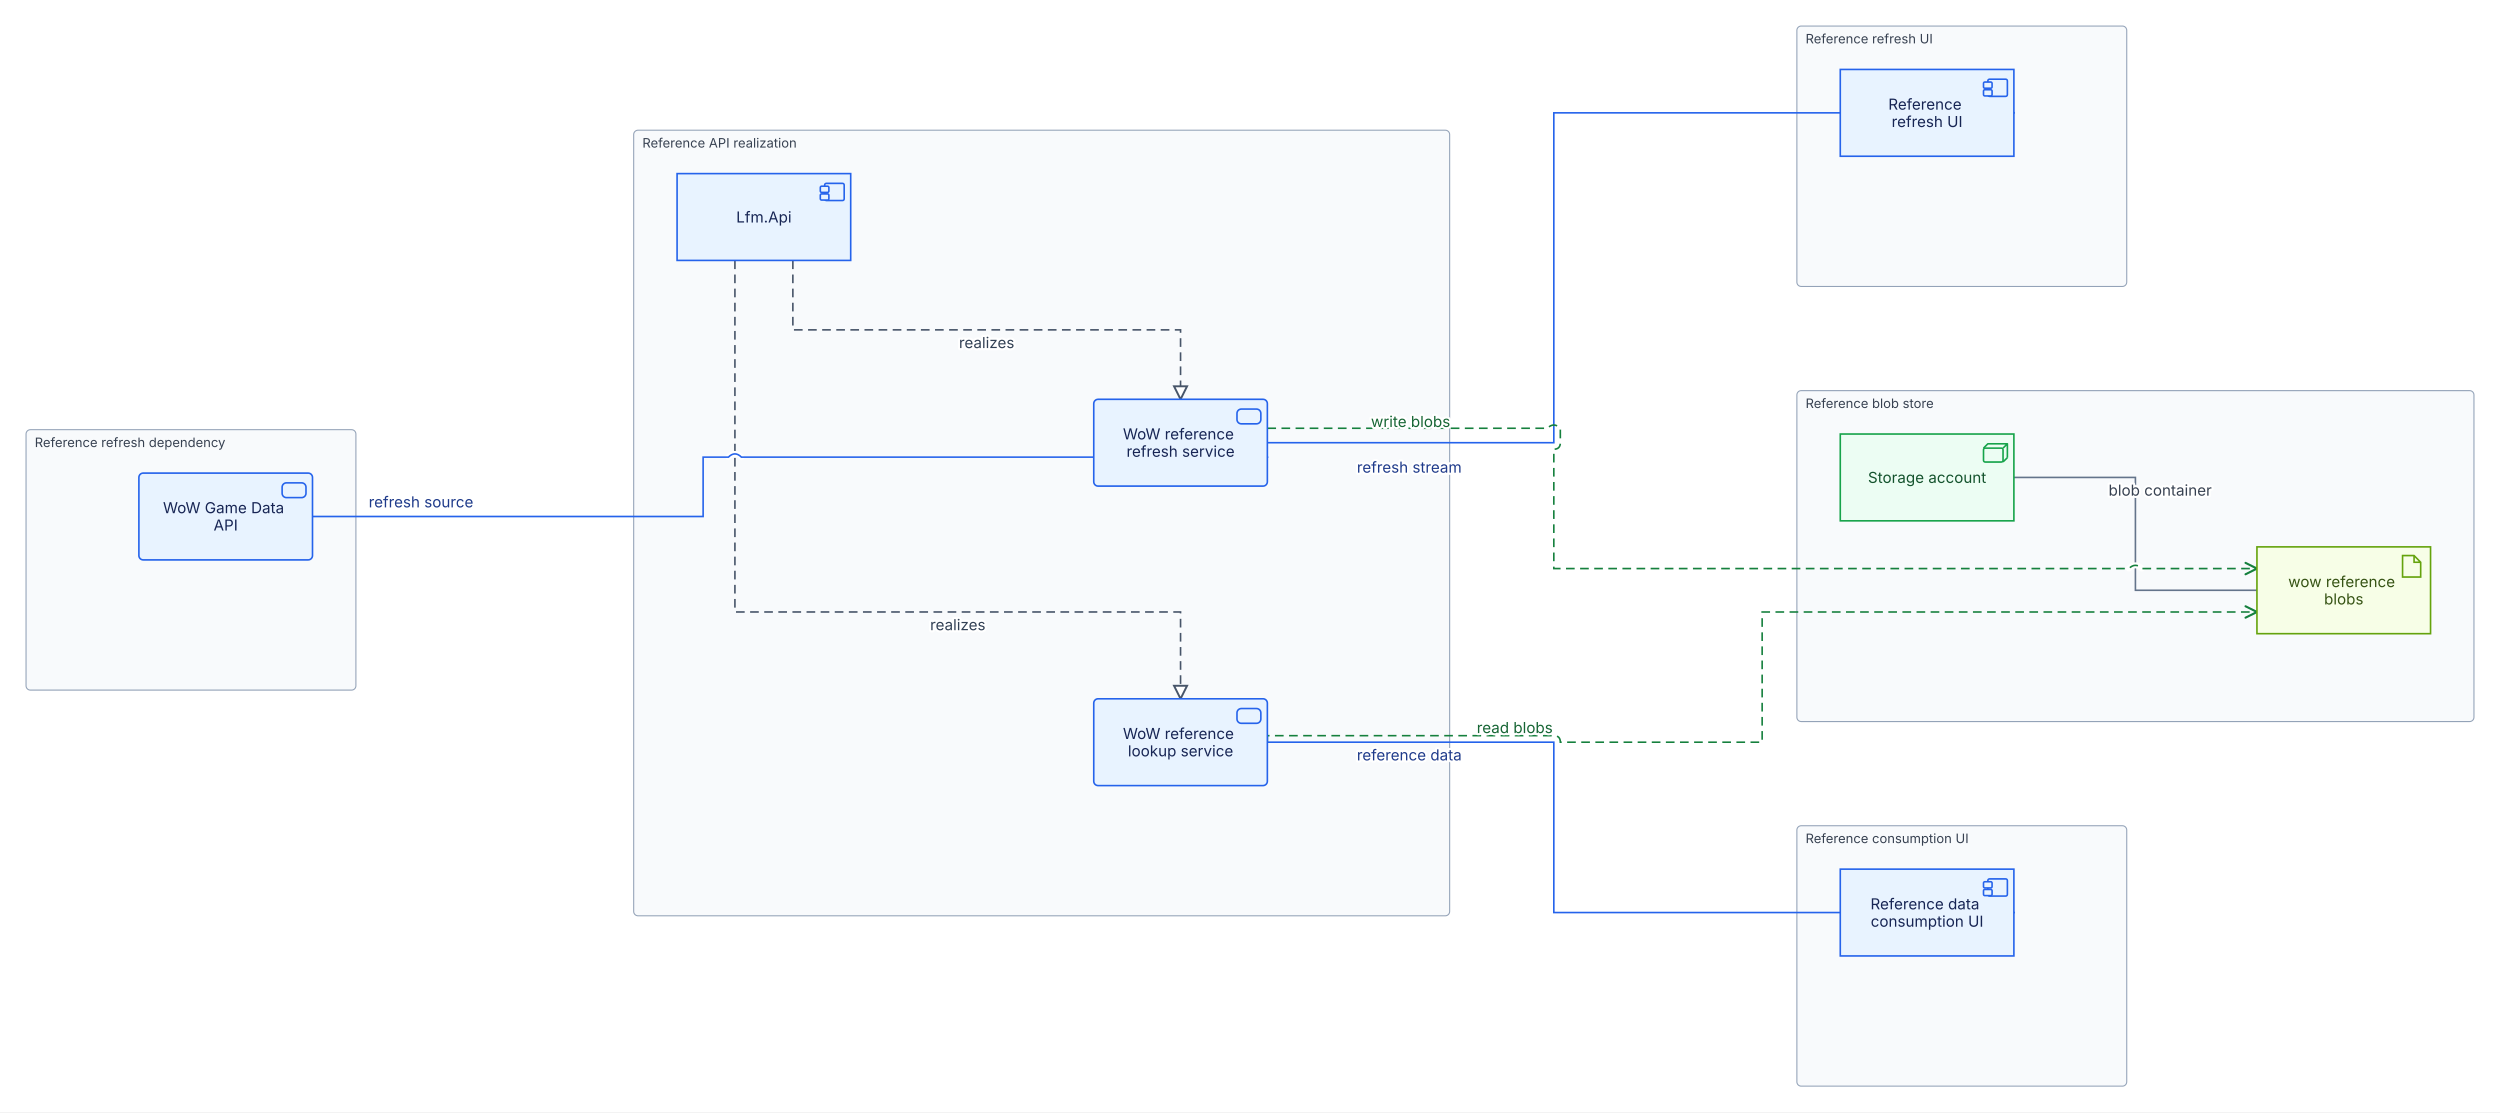
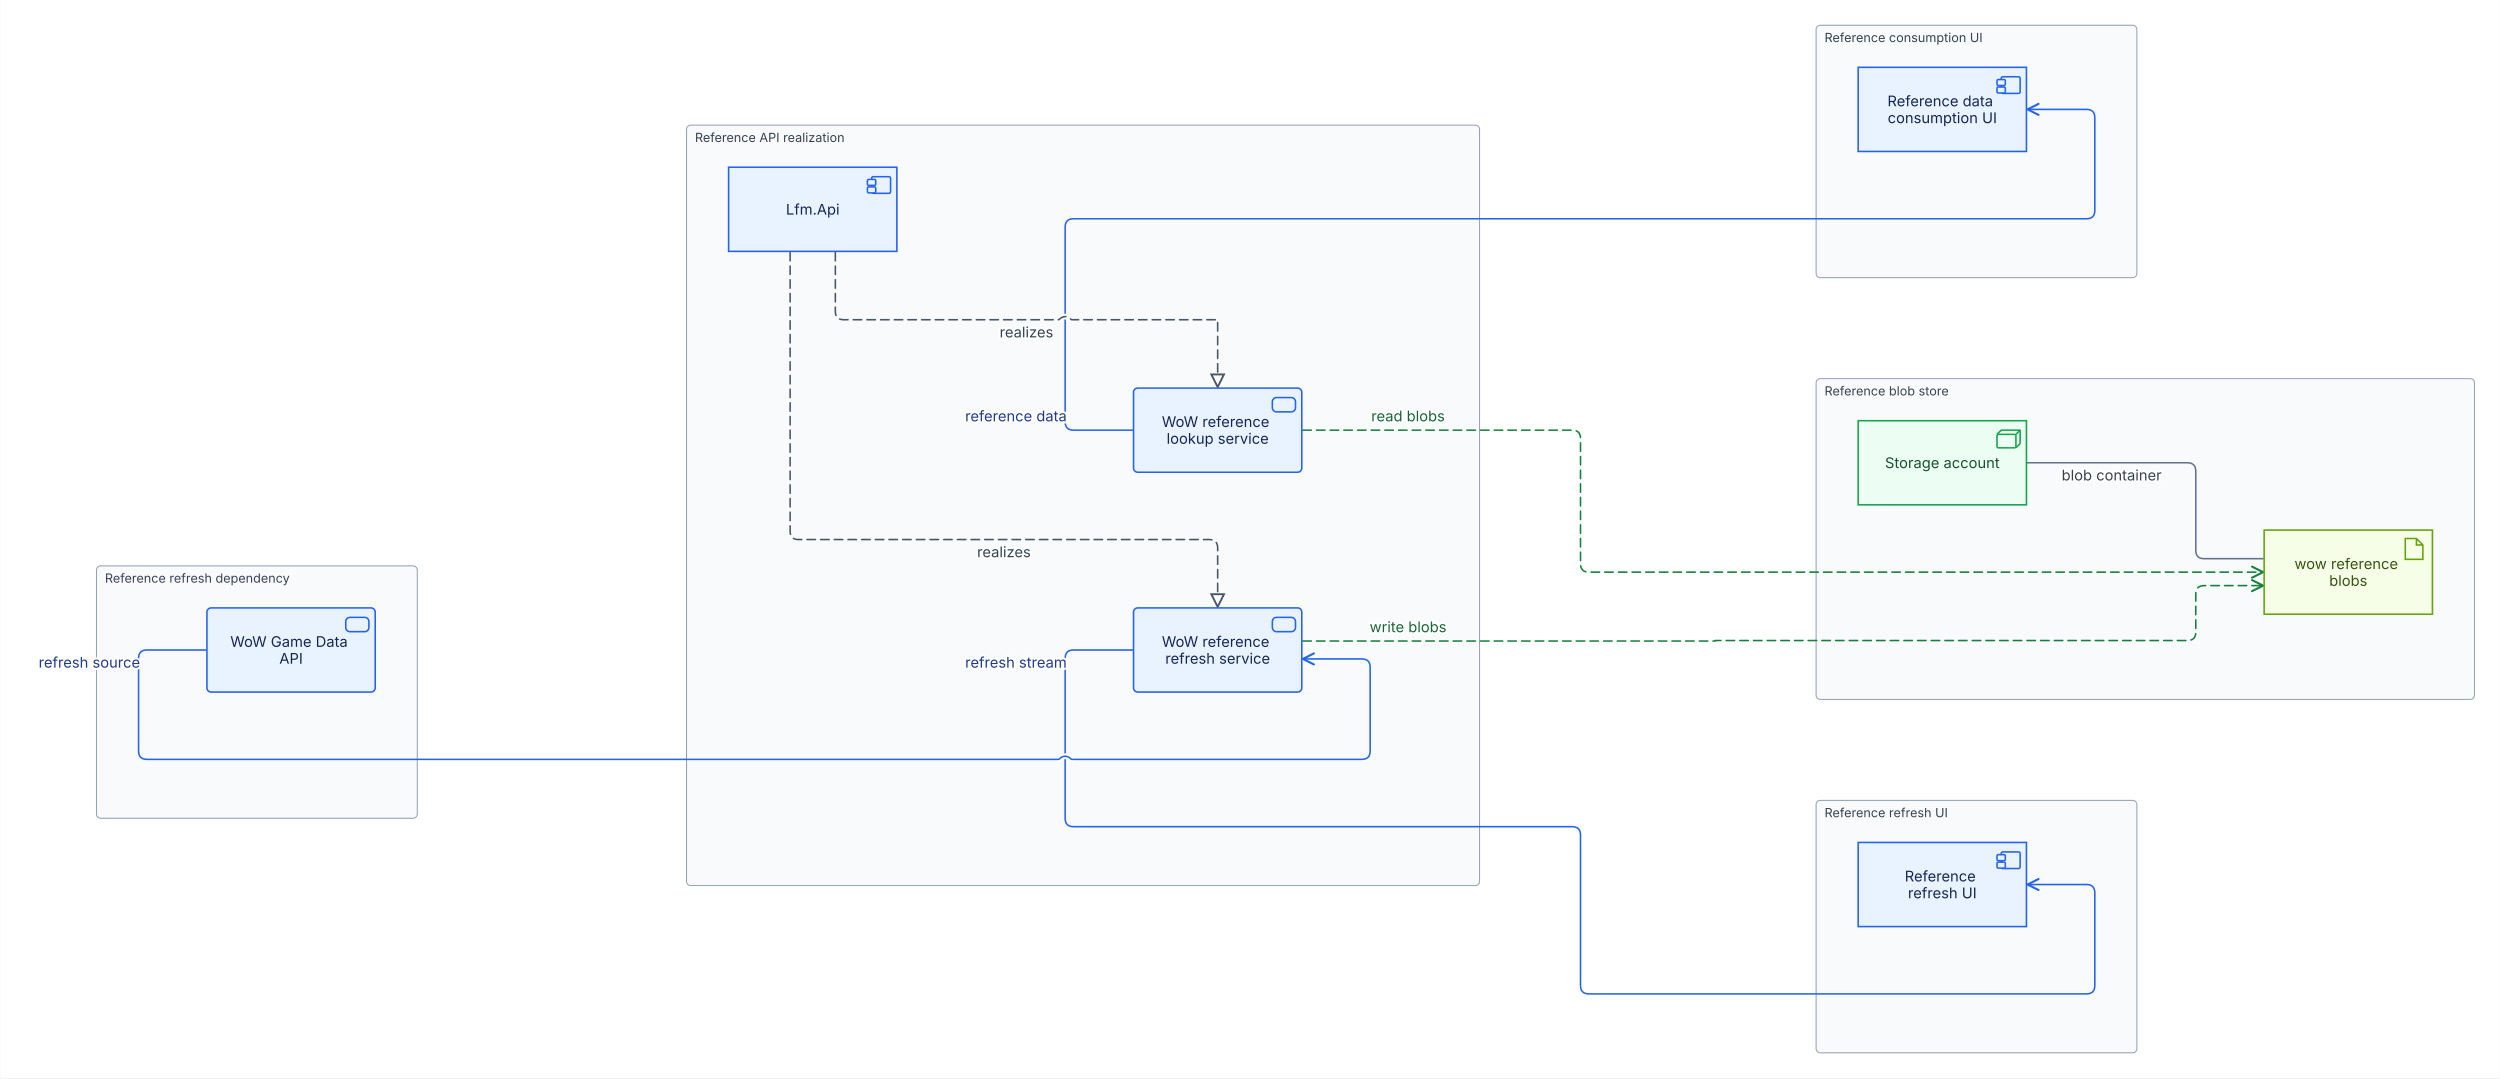
- <svg xmlns="http://www.w3.org/2000/svg" width="2304" height="1025" viewBox="-12.0 -12.0 2304.0 1025.0">
-   <rect x="-12.0" y="-12.0" width="2304.0" height="1025.0" fill="#ffffff" />
+ <svg xmlns="http://www.w3.org/2000/svg" width="2377" height="1025" viewBox="-79.5 -12.0 2376.5 1025.0">
+   <rect x="-79.5" y="-12.0" width="2376.5" height="1025.0" fill="#ffffff" />
  <g font-family="Inter, Arial, sans-serif" font-size="14.0">
    <g data-dediren-group-id="reference-consumption-ui">
-       <rect x="1644.0" y="749.0" width="304.0" height="240.0" rx="4.0" fill="#f8fafc" stroke="#94a3b8" stroke-width="1.0" />
-       <text x="1652.0" y="765.0" fill="#374151" font-size="12.0">Reference consumption UI</text>
+       <rect x="1647.0" y="12.0" width="305.0" height="240.0" rx="4.0" fill="#f8fafc" stroke="#94a3b8" stroke-width="1.0" />
+       <text x="1655.0" y="28.0" fill="#374151" font-size="12.0">Reference consumption UI</text>
    </g>
    <g data-dediren-group-id="reference-refresh-ui">
-       <rect x="1644.0" y="12.0" width="304.0" height="240.0" rx="4.0" fill="#f8fafc" stroke="#94a3b8" stroke-width="1.0" />
-       <text x="1652.0" y="28.0" fill="#374151" font-size="12.0">Reference refresh UI</text>
+       <rect x="1647.0" y="749.0" width="305.0" height="240.0" rx="4.0" fill="#f8fafc" stroke="#94a3b8" stroke-width="1.0" />
+       <text x="1655.0" y="765.0" fill="#374151" font-size="12.0">Reference refresh UI</text>
    </g>
    <g data-dediren-group-id="reference-api-realization">
-       <rect x="572.0" y="108.0" width="752.0" height="724.0" rx="4.0" fill="#f8fafc" stroke="#94a3b8" stroke-width="1.0" />
-       <text x="580.0" y="124.0" fill="#374151" font-size="12.0">Reference API realization</text>
+       <rect x="573.0" y="107.0" width="754.0" height="723.0" rx="4.0" fill="#f8fafc" stroke="#94a3b8" stroke-width="1.0" />
+       <text x="581.0" y="123.0" fill="#374151" font-size="12.0">Reference API realization</text>
    </g>
    <g data-dediren-group-id="reference-blob-store">
-       <rect x="1644.0" y="348.0" width="624.0" height="305.0" rx="4.0" fill="#f8fafc" stroke="#94a3b8" stroke-width="1.0" />
-       <text x="1652.0" y="364.0" fill="#374151" font-size="12.0">Reference blob store</text>
+       <rect x="1647.0" y="348.0" width="626.0" height="305.0" rx="4.0" fill="#f8fafc" stroke="#94a3b8" stroke-width="1.0" />
+       <text x="1655.0" y="364.0" fill="#374151" font-size="12.0">Reference blob store</text>
    </g>
    <g data-dediren-group-id="reference-refresh-external">
-       <rect x="12.0" y="384.0" width="304.0" height="240.0" rx="4.0" fill="#f8fafc" stroke="#94a3b8" stroke-width="1.0" />
-       <text x="20.0" y="400.0" fill="#374151" font-size="12.0">Reference refresh dependency</text>
+       <rect x="12.0" y="526.0" width="305.0" height="240.0" rx="4.0" fill="#f8fafc" stroke="#94a3b8" stroke-width="1.0" />
+       <text x="20.0" y="542.0" fill="#374151" font-size="12.0">Reference refresh dependency</text>
    </g>
    <g data-dediren-edge-id="reference-service-serves-reference-ui">
      <defs>
        <marker id="marker-end-reference-service-serves-reference-ui" data-dediren-edge-marker-end="open_arrow" markerWidth="9" markerHeight="9" refX="8" refY="4.5" orient="auto" markerUnits="strokeWidth">
          <path d="M 1 1 L 8 4.5 L 1 8" fill="none" stroke="#2563eb" stroke-width="1.3" stroke-linecap="round" stroke-linejoin="round" />
        </marker>
      </defs>
-       <path d="M 996.0 672.0 L 1420.0 672.0 L 1420.0 829.0 L 1844.0 829.0" fill="none" stroke="#2563eb" stroke-width="1.5" marker-end="url(#marker-end-reference-service-serves-reference-ui)" />
-       <text x="1286.8" y="688.8" text-anchor="middle" fill="#1e3a8a" stroke="#ffffff" stroke-width="4" stroke-linejoin="round" paint-order="stroke">reference data</text>
+       <path d="M 997.0 397.0 L 941.0 397.0 Q 933.0 397.0 933.0 389.0 L 933.0 204.0 Q 933.0 196.0 941.0 196.0 L 1078.0 196.0 L 1359.0 196.0 L 1615.0 196.0 L 1767.5 196.0 L 1904.0 196.0 Q 1912.0 196.0 1912.0 188.0 L 1912.0 100.0 Q 1912.0 92.0 1904.0 92.0 L 1848.0 92.0" fill="none" stroke="#2563eb" stroke-width="1.5" stroke-linecap="round" stroke-linejoin="round" marker-end="url(#marker-end-reference-service-serves-reference-ui)" />
+       <text x="886.2" y="388.6" text-anchor="middle" fill="#1e3a8a" stroke="#ffffff" stroke-width="4" stroke-linejoin="round" paint-order="stroke">reference data</text>
    </g>
    <g data-dediren-edge-id="reference-refresh-service-serves-ui">
      <defs>
        <marker id="marker-end-reference-refresh-service-serves-ui" data-dediren-edge-marker-end="open_arrow" markerWidth="9" markerHeight="9" refX="8" refY="4.5" orient="auto" markerUnits="strokeWidth">
          <path d="M 1 1 L 8 4.5 L 1 8" fill="none" stroke="#2563eb" stroke-width="1.3" stroke-linecap="round" stroke-linejoin="round" />
        </marker>
      </defs>
-       <path d="M 996.0 396.0 L 1420.0 396.0 L 1420.0 92.0 L 1844.0 92.0" fill="none" stroke="#2563eb" stroke-width="1.5" marker-end="url(#marker-end-reference-refresh-service-serves-ui)" />
-       <text x="1286.8" y="423.6" text-anchor="middle" fill="#1e3a8a" stroke="#ffffff" stroke-width="4" stroke-linejoin="round" paint-order="stroke">refresh stream</text>
+       <path d="M 997.0 606.0 L 941.0 606.0 Q 933.0 606.0 933.0 614.0 L 933.0 766.0 Q 933.0 774.0 941.0 774.0 L 1078.0 774.0 L 1359.0 774.0 L 1415.0 774.0 Q 1423.0 774.0 1423.0 782.0 L 1423.0 925.0 Q 1423.0 933.0 1431.0 933.0 L 1615.0 933.0 L 1767.5 933.0 L 1904.0 933.0 Q 1912.0 933.0 1912.0 925.0 L 1912.0 837.0 Q 1912.0 829.0 1904.0 829.0 L 1848.0 829.0" fill="none" stroke="#2563eb" stroke-width="1.5" stroke-linecap="round" stroke-linejoin="round" marker-end="url(#marker-end-reference-refresh-service-serves-ui)" />
+       <text x="886.2" y="622.8" text-anchor="middle" fill="#1e3a8a" stroke="#ffffff" stroke-width="4" stroke-linejoin="round" paint-order="stroke">refresh stream</text>
    </g>
    <g data-dediren-edge-id="api-realizes-reference-service">
      <defs>
        <marker id="marker-end-api-realizes-reference-service" data-dediren-edge-marker-end="hollow_triangle" markerWidth="10" markerHeight="10" refX="9" refY="5" orient="auto" markerUnits="strokeWidth">
          <path d="M 1 1 L 9 5 L 1 9 z" fill="#ffffff" stroke="#475569" stroke-width="1.2" />
        </marker>
      </defs>
-       <path d="M 665.3 228.0 L 665.3 552.0 L 1076.0 552.0 L 1076.0 632.0" fill="none" stroke="#475569" stroke-width="1.5" stroke-dasharray="8 5" marker-end="url(#marker-end-api-realizes-reference-service)" />
-       <text x="870.7" y="568.8" text-anchor="middle" fill="#334155" stroke="#ffffff" stroke-width="4" stroke-linejoin="round" paint-order="stroke">realizes</text>
+       <g data-dediren-line-jump-masks="api-realizes-reference-service">
+         <path d="M 927.0 292.0 Q 933.0 286.0 939.0 292.0" fill="none" stroke="#ffffff" stroke-width="5.5" stroke-linecap="round" stroke-linejoin="round" />
+       </g>
+       <path d="M 714.5 228.0 L 714.5 284.0 Q 714.5 292.0 722.5 292.0 L 927.0 292.0 Q 933.0 286.0 939.0 292.0 L 1078.0 292.0 L 1078.0 356.0" fill="none" stroke="#475569" stroke-width="1.5" stroke-linecap="round" stroke-linejoin="round" stroke-dasharray="8 5" marker-end="url(#marker-end-api-realizes-reference-service)" />
+       <text x="896.2" y="308.8" text-anchor="middle" fill="#334155" stroke="#ffffff" stroke-width="4" stroke-linejoin="round" paint-order="stroke">realizes</text>
    </g>
    <g data-dediren-edge-id="api-realizes-reference-refresh-service">
      <defs>
        <marker id="marker-end-api-realizes-reference-refresh-service" data-dediren-edge-marker-end="hollow_triangle" markerWidth="10" markerHeight="10" refX="9" refY="5" orient="auto" markerUnits="strokeWidth">
          <path d="M 1 1 L 9 5 L 1 9 z" fill="#ffffff" stroke="#475569" stroke-width="1.2" />
        </marker>
      </defs>
-       <path d="M 718.7 228.0 L 718.7 292.0 L 1076.0 292.0 L 1076.0 356.0" fill="none" stroke="#475569" stroke-width="1.5" stroke-dasharray="8 5" marker-end="url(#marker-end-api-realizes-reference-refresh-service)" />
-       <text x="897.3" y="308.8" text-anchor="middle" fill="#334155" stroke="#ffffff" stroke-width="4" stroke-linejoin="round" paint-order="stroke">realizes</text>
+       <path d="M 671.5 228.0 L 671.5 493.0 Q 671.5 501.0 679.5 501.0 L 1070.0 501.0 Q 1078.0 501.0 1078.0 509.0 L 1078.0 565.0" fill="none" stroke="#475569" stroke-width="1.5" stroke-linecap="round" stroke-linejoin="round" stroke-dasharray="8 5" marker-end="url(#marker-end-api-realizes-reference-refresh-service)" />
+       <text x="874.8" y="517.8" text-anchor="middle" fill="#334155" stroke="#ffffff" stroke-width="4" stroke-linejoin="round" paint-order="stroke">realizes</text>
    </g>
    <g data-dediren-edge-id="storage-composes-wow-reference">
-       <path d="M 1844.0 428.0 L 1956.0 428.0 L 1956.0 532.0 L 2068.0 532.0" fill="none" stroke="#64748b" stroke-width="1.5" />
-       <text x="1978.8" y="444.8" text-anchor="middle" fill="#374151" stroke="#ffffff" stroke-width="4" stroke-linejoin="round" paint-order="stroke">blob container</text>
+       <path d="M 1848.0 428.0 L 2000.0 428.0 Q 2008.0 428.0 2008.0 436.0 L 2008.0 511.2 Q 2008.0 519.2 2016.0 519.2 L 2072.0 519.2" fill="none" stroke="#64748b" stroke-width="1.5" stroke-linecap="round" stroke-linejoin="round" />
+       <text x="1928.0" y="444.8" text-anchor="middle" fill="#374151" stroke="#ffffff" stroke-width="4" stroke-linejoin="round" paint-order="stroke">blob container</text>
    </g>
    <g data-dediren-edge-id="reference-service-accesses-wow-reference">
      <defs>
        <marker id="marker-end-reference-service-accesses-wow-reference" data-dediren-edge-marker-end="open_arrow" markerWidth="9" markerHeight="9" refX="8" refY="4.5" orient="auto" markerUnits="strokeWidth">
          <path d="M 1 1 L 8 4.5 L 1 8" fill="none" stroke="#15803d" stroke-width="1.3" stroke-linecap="round" stroke-linejoin="round" />
        </marker>
      </defs>
-       <path d="M 1156.0 672.0 Q 1156.0 666.0 1156.0 666.0 L 1420.0 666.0 Q 1426.0 666.0 1426.0 672.0 L 1612.0 672.0 L 1612.0 552.0 L 2068.0 552.0" fill="none" stroke="#15803d" stroke-width="1.5" stroke-dasharray="8 5" marker-end="url(#marker-end-reference-service-accesses-wow-reference)" />
-       <text x="1384.0" y="663.6" text-anchor="middle" fill="#166534" stroke="#ffffff" stroke-width="4" stroke-linejoin="round" paint-order="stroke">read blobs</text>
+       <path d="M 1159.0 397.0 L 1359.0 397.0 L 1415.0 397.0 Q 1423.0 397.0 1423.0 405.0 L 1423.0 524.0 Q 1423.0 532.0 1431.0 532.0 L 1615.0 532.0 L 1767.5 532.0 L 1944.0 532.0 L 2072.0 532.0" fill="none" stroke="#15803d" stroke-width="1.5" stroke-linecap="round" stroke-linejoin="round" stroke-dasharray="8 5" marker-end="url(#marker-end-reference-service-accesses-wow-reference)" />
+       <text x="1259.0" y="388.6" text-anchor="middle" fill="#166534" stroke="#ffffff" stroke-width="4" stroke-linejoin="round" paint-order="stroke">read blobs</text>
    </g>
    <g data-dediren-edge-id="reference-refresh-service-accesses-wow-reference">
      <defs>
        <marker id="marker-end-reference-refresh-service-accesses-wow-reference" data-dediren-edge-marker-end="open_arrow" markerWidth="9" markerHeight="9" refX="8" refY="4.5" orient="auto" markerUnits="strokeWidth">
          <path d="M 1 1 L 8 4.5 L 1 8" fill="none" stroke="#15803d" stroke-width="1.3" stroke-linecap="round" stroke-linejoin="round" />
        </marker>
      </defs>
-       <g data-dediren-line-jump-masks="reference-refresh-service-accesses-wow-reference">
-         <path d="M 1950.0 512.0 Q 1956.0 506.0 1962.0 512.0" fill="none" stroke="#ffffff" stroke-width="5.5" stroke-linecap="round" stroke-linejoin="round" />
-       </g>
-       <path d="M 1156.0 382.7 L 1414.0 382.7 Q 1420.0 376.7 1426.0 382.7 L 1426.0 396.0 Q 1426.0 402.0 1420.0 402.0 L 1420.0 512.0 L 1950.0 512.0 Q 1956.0 506.0 1962.0 512.0 L 2068.0 512.0" fill="none" stroke="#15803d" stroke-width="1.5" stroke-dasharray="8 5" marker-end="url(#marker-end-reference-refresh-service-accesses-wow-reference)" />
-       <text x="1288.0" y="381.5" text-anchor="middle" fill="#166534" stroke="#ffffff" stroke-width="4" stroke-linejoin="round" paint-order="stroke">write blobs</text>
+       <path d="M 1159.0 597.5 L 1359.0 597.5 L 1551.0 597.5 L 1551.0 597.0 L 1615.0 597.0 L 1767.5 597.0 L 1944.0 597.0 L 2000.0 597.0 Q 2008.0 597.0 2008.0 589.0 L 2008.0 552.8 Q 2008.0 544.8 2016.0 544.8 L 2072.0 544.8" fill="none" stroke="#15803d" stroke-width="1.5" stroke-linecap="round" stroke-linejoin="round" stroke-dasharray="8 5" marker-end="url(#marker-end-reference-refresh-service-accesses-wow-reference)" />
+       <text x="1259.0" y="589.1" text-anchor="middle" fill="#166534" stroke="#ffffff" stroke-width="4" stroke-linejoin="round" paint-order="stroke">write blobs</text>
    </g>
    <g data-dediren-edge-id="game-data-api-serves-reference-refresh-service">
      <defs>
        <marker id="marker-end-game-data-api-serves-reference-refresh-service" data-dediren-edge-marker-end="open_arrow" markerWidth="9" markerHeight="9" refX="8" refY="4.5" orient="auto" markerUnits="strokeWidth">
          <path d="M 1 1 L 8 4.5 L 1 8" fill="none" stroke="#2563eb" stroke-width="1.3" stroke-linecap="round" stroke-linejoin="round" />
        </marker>
      </defs>
      <g data-dediren-line-jump-masks="game-data-api-serves-reference-refresh-service">
-         <path d="M 659.3 409.3 Q 665.3 403.3 671.3 409.3" fill="none" stroke="#ffffff" stroke-width="5.5" stroke-linecap="round" stroke-linejoin="round" />
+         <path d="M 927.0 710.0 Q 933.0 704.0 939.0 710.0" fill="none" stroke="#ffffff" stroke-width="5.5" stroke-linecap="round" stroke-linejoin="round" />
      </g>
-       <path d="M 116.0 464.0 L 636.0 464.0 L 636.0 409.3 L 659.3 409.3 Q 665.3 403.3 671.3 409.3 L 1156.0 409.3" fill="none" stroke="#2563eb" stroke-width="1.5" marker-end="url(#marker-end-game-data-api-serves-reference-refresh-service)" />
-       <text x="376.0" y="455.6" text-anchor="middle" fill="#1e3a8a" stroke="#ffffff" stroke-width="4" stroke-linejoin="round" paint-order="stroke">refresh source</text>
+       <path d="M 116.0 606.0 L 60.0 606.0 Q 52.0 606.0 52.0 614.0 L 52.0 702.0 Q 52.0 710.0 60.0 710.0 L 196.5 710.0 L 349.0 710.0 L 541.0 710.0 L 693.0 710.0 L 869.0 710.0 L 927.0 710.0 Q 933.0 704.0 939.0 710.0 L 1078.0 710.0 L 1215.0 710.0 Q 1223.0 710.0 1223.0 702.0 L 1223.0 622.5 Q 1223.0 614.5 1215.0 614.5 L 1159.0 614.5" fill="none" stroke="#2563eb" stroke-width="1.5" stroke-linecap="round" stroke-linejoin="round" marker-end="url(#marker-end-game-data-api-serves-reference-refresh-service)" />
+       <text x="5.2" y="622.8" text-anchor="middle" fill="#1e3a8a" stroke="#ffffff" stroke-width="4" stroke-linejoin="round" paint-order="stroke">refresh source</text>
    </g>
    <g data-dediren-node-id="reference-ui-entry">
-       <rect data-dediren-node-shape="archimate_rectangle" x="1684.0" y="789.0" width="160.0" height="80.0" rx="0" fill="#e8f3ff" stroke="#2563eb" stroke-width="1.5" />
+       <rect data-dediren-node-shape="archimate_rectangle" x="1687.0" y="52.0" width="160.0" height="80.0" rx="0" fill="#e8f3ff" stroke="#2563eb" stroke-width="1.5" />
      <g data-dediren-node-decorator="archimate_application_component" data-dediren-icon-kind="component" data-dediren-icon-size="22">
-         <rect x="1820.0" y="798.0" width="18.0" height="15.8" rx="1.5" fill="#e8f3ff" stroke="#2563eb" stroke-width="1.5" />
-         <rect x="1816.0" y="800.6" width="7.9" height="5.7" rx="1.2" fill="#e8f3ff" stroke="#2563eb" stroke-width="1.5" />
-         <rect x="1816.0" y="807.7" width="7.9" height="5.7" rx="1.2" fill="#e8f3ff" stroke="#2563eb" stroke-width="1.5" />
+         <rect x="1823.0" y="61.0" width="18.0" height="15.8" rx="1.5" fill="#e8f3ff" stroke="#2563eb" stroke-width="1.5" />
+         <rect x="1819.0" y="63.6" width="7.9" height="5.7" rx="1.2" fill="#e8f3ff" stroke="#2563eb" stroke-width="1.5" />
+         <rect x="1819.0" y="70.7" width="7.9" height="5.7" rx="1.2" fill="#e8f3ff" stroke="#2563eb" stroke-width="1.5" />
      </g>
-       <text x="1764.0" y="821.0" text-anchor="middle" dominant-baseline="middle" fill="#172554" font-size="14.0">
-         <tspan x="1764.0" dy="0">Reference data</tspan>
-         <tspan x="1764.0" dy="16.0">consumption UI</tspan>
+       <text x="1767.0" y="84.0" text-anchor="middle" dominant-baseline="middle" fill="#172554" font-size="14.0">
+         <tspan x="1767.0" dy="0">Reference data</tspan>
+         <tspan x="1767.0" dy="16.0">consumption UI</tspan>
      </text>
    </g>
    <g data-dediren-node-id="reference-refresh-ui-entry">
-       <rect data-dediren-node-shape="archimate_rectangle" x="1684.0" y="52.0" width="160.0" height="80.0" rx="0" fill="#e8f3ff" stroke="#2563eb" stroke-width="1.5" />
+       <rect data-dediren-node-shape="archimate_rectangle" x="1687.0" y="789.0" width="160.0" height="80.0" rx="0" fill="#e8f3ff" stroke="#2563eb" stroke-width="1.5" />
      <g data-dediren-node-decorator="archimate_application_component" data-dediren-icon-kind="component" data-dediren-icon-size="22">
-         <rect x="1820.0" y="61.0" width="18.0" height="15.8" rx="1.5" fill="#e8f3ff" stroke="#2563eb" stroke-width="1.5" />
-         <rect x="1816.0" y="63.6" width="7.9" height="5.7" rx="1.2" fill="#e8f3ff" stroke="#2563eb" stroke-width="1.5" />
-         <rect x="1816.0" y="70.7" width="7.9" height="5.7" rx="1.2" fill="#e8f3ff" stroke="#2563eb" stroke-width="1.5" />
+         <rect x="1823.0" y="798.0" width="18.0" height="15.8" rx="1.5" fill="#e8f3ff" stroke="#2563eb" stroke-width="1.5" />
+         <rect x="1819.0" y="800.6" width="7.9" height="5.7" rx="1.2" fill="#e8f3ff" stroke="#2563eb" stroke-width="1.5" />
+         <rect x="1819.0" y="807.7" width="7.9" height="5.7" rx="1.2" fill="#e8f3ff" stroke="#2563eb" stroke-width="1.5" />
      </g>
-       <text x="1764.0" y="84.0" text-anchor="middle" dominant-baseline="middle" fill="#172554" font-size="14.0">
-         <tspan x="1764.0" dy="0">Reference</tspan>
-         <tspan x="1764.0" dy="16.0">refresh UI</tspan>
+       <text x="1767.0" y="821.0" text-anchor="middle" dominant-baseline="middle" fill="#172554" font-size="14.0">
+         <tspan x="1767.0" dy="0">Reference</tspan>
+         <tspan x="1767.0" dy="16.0">refresh UI</tspan>
      </text>
    </g>
    <g data-dediren-node-id="wow-reference-service">
-       <rect data-dediren-node-shape="archimate_rounded_rectangle" x="996.0" y="632.0" width="160.0" height="80.0" rx="4.0" fill="#e8f3ff" stroke="#2563eb" stroke-width="1.5" />
+       <rect data-dediren-node-shape="archimate_rounded_rectangle" x="998.0" y="357.0" width="160.0" height="80.0" rx="4.0" fill="#e8f3ff" stroke="#2563eb" stroke-width="1.5" />
      <g data-dediren-node-decorator="archimate_application_service" data-dediren-icon-kind="service" data-dediren-icon-size="22">
-         <rect x="1128.0" y="641.0" width="22.0" height="13.6" rx="4.0" fill="#e8f3ff" stroke="#2563eb" stroke-width="1.5" />
+         <rect x="1130.0" y="366.0" width="22.0" height="13.6" rx="4.0" fill="#e8f3ff" stroke="#2563eb" stroke-width="1.5" />
      </g>
-       <text x="1076.0" y="664.0" text-anchor="middle" dominant-baseline="middle" fill="#172554" font-size="14.0">
-         <tspan x="1076.0" dy="0">WoW reference</tspan>
-         <tspan x="1076.0" dy="16.0">lookup service</tspan>
+       <text x="1078.0" y="388.9" text-anchor="middle" dominant-baseline="middle" fill="#172554" font-size="14.0">
+         <tspan x="1078.0" dy="0">WoW reference</tspan>
+         <tspan x="1078.0" dy="16.0">lookup service</tspan>
      </text>
    </g>
    <g data-dediren-node-id="reference-refresh-service">
-       <rect data-dediren-node-shape="archimate_rounded_rectangle" x="996.0" y="356.0" width="160.0" height="80.0" rx="4.0" fill="#e8f3ff" stroke="#2563eb" stroke-width="1.5" />
+       <rect data-dediren-node-shape="archimate_rounded_rectangle" x="998.0" y="566.0" width="160.0" height="80.0" rx="4.0" fill="#e8f3ff" stroke="#2563eb" stroke-width="1.5" />
      <g data-dediren-node-decorator="archimate_application_service" data-dediren-icon-kind="service" data-dediren-icon-size="22">
-         <rect x="1128.0" y="365.0" width="22.0" height="13.6" rx="4.0" fill="#e8f3ff" stroke="#2563eb" stroke-width="1.5" />
+         <rect x="1130.0" y="575.0" width="22.0" height="13.6" rx="4.0" fill="#e8f3ff" stroke="#2563eb" stroke-width="1.5" />
      </g>
-       <text x="1076.0" y="387.9" text-anchor="middle" dominant-baseline="middle" fill="#172554" font-size="14.0">
-         <tspan x="1076.0" dy="0">WoW reference</tspan>
-         <tspan x="1076.0" dy="16.0">refresh service</tspan>
+       <text x="1078.0" y="598.0" text-anchor="middle" dominant-baseline="middle" fill="#172554" font-size="14.0">
+         <tspan x="1078.0" dy="0">WoW reference</tspan>
+         <tspan x="1078.0" dy="16.0">refresh service</tspan>
      </text>
    </g>
    <g data-dediren-node-id="lfm-api">
-       <rect data-dediren-node-shape="archimate_rectangle" x="612.0" y="148.0" width="160.0" height="80.0" rx="0" fill="#e8f3ff" stroke="#2563eb" stroke-width="1.5" />
+       <rect data-dediren-node-shape="archimate_rectangle" x="613.0" y="147.0" width="160.0" height="80.0" rx="0" fill="#e8f3ff" stroke="#2563eb" stroke-width="1.5" />
      <g data-dediren-node-decorator="archimate_application_component" data-dediren-icon-kind="component" data-dediren-icon-size="22">
-         <rect x="748.0" y="157.0" width="18.0" height="15.8" rx="1.5" fill="#e8f3ff" stroke="#2563eb" stroke-width="1.5" />
-         <rect x="744.0" y="159.6" width="7.9" height="5.7" rx="1.2" fill="#e8f3ff" stroke="#2563eb" stroke-width="1.5" />
-         <rect x="744.0" y="166.7" width="7.9" height="5.7" rx="1.2" fill="#e8f3ff" stroke="#2563eb" stroke-width="1.5" />
+         <rect x="749.0" y="156.0" width="18.0" height="15.8" rx="1.5" fill="#e8f3ff" stroke="#2563eb" stroke-width="1.5" />
+         <rect x="745.0" y="158.6" width="7.9" height="5.7" rx="1.2" fill="#e8f3ff" stroke="#2563eb" stroke-width="1.5" />
+         <rect x="745.0" y="165.7" width="7.9" height="5.7" rx="1.2" fill="#e8f3ff" stroke="#2563eb" stroke-width="1.5" />
      </g>
-       <text x="692.0" y="188.0" text-anchor="middle" dominant-baseline="middle" fill="#172554" font-size="14.0">Lfm.Api</text>
+       <text x="693.0" y="187.0" text-anchor="middle" dominant-baseline="middle" fill="#172554" font-size="14.0">Lfm.Api</text>
    </g>
    <g data-dediren-node-id="storage-account">
-       <rect data-dediren-node-shape="archimate_rectangle" x="1684.0" y="388.0" width="160.0" height="80.0" rx="0" fill="#ecfdf3" stroke="#16a34a" stroke-width="1.5" />
+       <rect data-dediren-node-shape="archimate_rectangle" x="1687.0" y="388.0" width="160.0" height="80.0" rx="0" fill="#ecfdf3" stroke="#16a34a" stroke-width="1.5" />
      <g data-dediren-node-decorator="archimate_technology_node" data-dediren-icon-kind="node" data-dediren-icon-size="22">
-         <rect x="1816.0" y="401.0" width="18.0" height="12.8" rx="1.5" fill="#ecfdf3" stroke="#16a34a" stroke-width="1.5" />
-         <path data-dediren-icon-part="node-3d-edges" d="M 1816.0 401.0 L 1820.0 397.0 L 1838.0 397.0 L 1834.0 401.0 M 1834.0 401.0 L 1838.0 397.0 M 1834.0 413.7 L 1838.0 409.8 M 1838.0 397.0 L 1838.0 409.8" fill="none" stroke="#16a34a" stroke-width="1.5" stroke-linejoin="round" />
+         <rect x="1819.0" y="401.0" width="18.0" height="12.8" rx="1.5" fill="#ecfdf3" stroke="#16a34a" stroke-width="1.5" />
+         <path data-dediren-icon-part="node-3d-edges" d="M 1819.0 401.0 L 1823.0 397.0 L 1841.0 397.0 L 1837.0 401.0 M 1837.0 401.0 L 1841.0 397.0 M 1837.0 413.7 L 1841.0 409.8 M 1841.0 397.0 L 1841.0 409.8" fill="none" stroke="#16a34a" stroke-width="1.5" stroke-linejoin="round" />
      </g>
-       <text x="1764.0" y="428.0" text-anchor="middle" dominant-baseline="middle" fill="#14532d" font-size="14.0">Storage account</text>
+       <text x="1767.0" y="428.0" text-anchor="middle" dominant-baseline="middle" fill="#14532d" font-size="14.0">Storage account</text>
    </g>
    <g data-dediren-node-id="wow-reference-container">
-       <rect data-dediren-node-shape="archimate_rectangle" x="2068.0" y="492.0" width="160.0" height="80.0" rx="0" fill="#f7fee7" stroke="#65a30d" stroke-width="1.5" />
+       <rect data-dediren-node-shape="archimate_rectangle" x="2073.0" y="492.0" width="160.0" height="80.0" rx="0" fill="#f7fee7" stroke="#65a30d" stroke-width="1.5" />
      <g data-dediren-node-decorator="archimate_artifact" data-dediren-icon-kind="artifact" data-dediren-icon-size="22">
-         <path data-dediren-icon-part="artifact-document" d="M 2202.2 500.0 L 2212.8 500.0 L 2218.9 506.2 L 2218.9 519.8 L 2202.2 519.8 Z M 2212.8 500.0 L 2212.8 506.2 L 2218.9 506.2" fill="#f7fee7" stroke="#65a30d" stroke-width="1.5" />
+         <path data-dediren-icon-part="artifact-document" d="M 2207.2 500.0 L 2217.8 500.0 L 2223.9 506.2 L 2223.9 519.8 L 2207.2 519.8 Z M 2217.8 500.0 L 2217.8 506.2 L 2223.9 506.2" fill="#f7fee7" stroke="#65a30d" stroke-width="1.5" />
      </g>
-       <text x="2148.0" y="524.0" text-anchor="middle" dominant-baseline="middle" fill="#365314" font-size="14.0">
-         <tspan x="2148.0" dy="0">wow reference</tspan>
-         <tspan x="2148.0" dy="16.0">blobs</tspan>
+       <text x="2153.0" y="524.0" text-anchor="middle" dominant-baseline="middle" fill="#365314" font-size="14.0">
+         <tspan x="2153.0" dy="0">wow reference</tspan>
+         <tspan x="2153.0" dy="16.0">blobs</tspan>
      </text>
    </g>
    <g data-dediren-node-id="blizzard-game-data-api">
-       <rect data-dediren-node-shape="archimate_rounded_rectangle" x="116.0" y="424.0" width="160.0" height="80.0" rx="4.0" fill="#e8f3ff" stroke="#2563eb" stroke-width="1.5" />
+       <rect data-dediren-node-shape="archimate_rounded_rectangle" x="117.0" y="566.0" width="160.0" height="80.0" rx="4.0" fill="#e8f3ff" stroke="#2563eb" stroke-width="1.5" />
      <g data-dediren-node-decorator="archimate_application_service" data-dediren-icon-kind="service" data-dediren-icon-size="22">
-         <rect x="248.0" y="433.0" width="22.0" height="13.6" rx="4.0" fill="#e8f3ff" stroke="#2563eb" stroke-width="1.5" />
+         <rect x="249.0" y="575.0" width="22.0" height="13.6" rx="4.0" fill="#e8f3ff" stroke="#2563eb" stroke-width="1.5" />
      </g>
-       <text x="196.0" y="455.9" text-anchor="middle" dominant-baseline="middle" fill="#172554" font-size="14.0">
-         <tspan x="196.0" dy="0">WoW Game Data</tspan>
-         <tspan x="196.0" dy="16.0">API</tspan>
+       <text x="197.0" y="598.0" text-anchor="middle" dominant-baseline="middle" fill="#172554" font-size="14.0">
+         <tspan x="197.0" dy="0">WoW Game Data</tspan>
+         <tspan x="197.0" dy="16.0">API</tspan>
      </text>
    </g>
  </g>
</svg>
